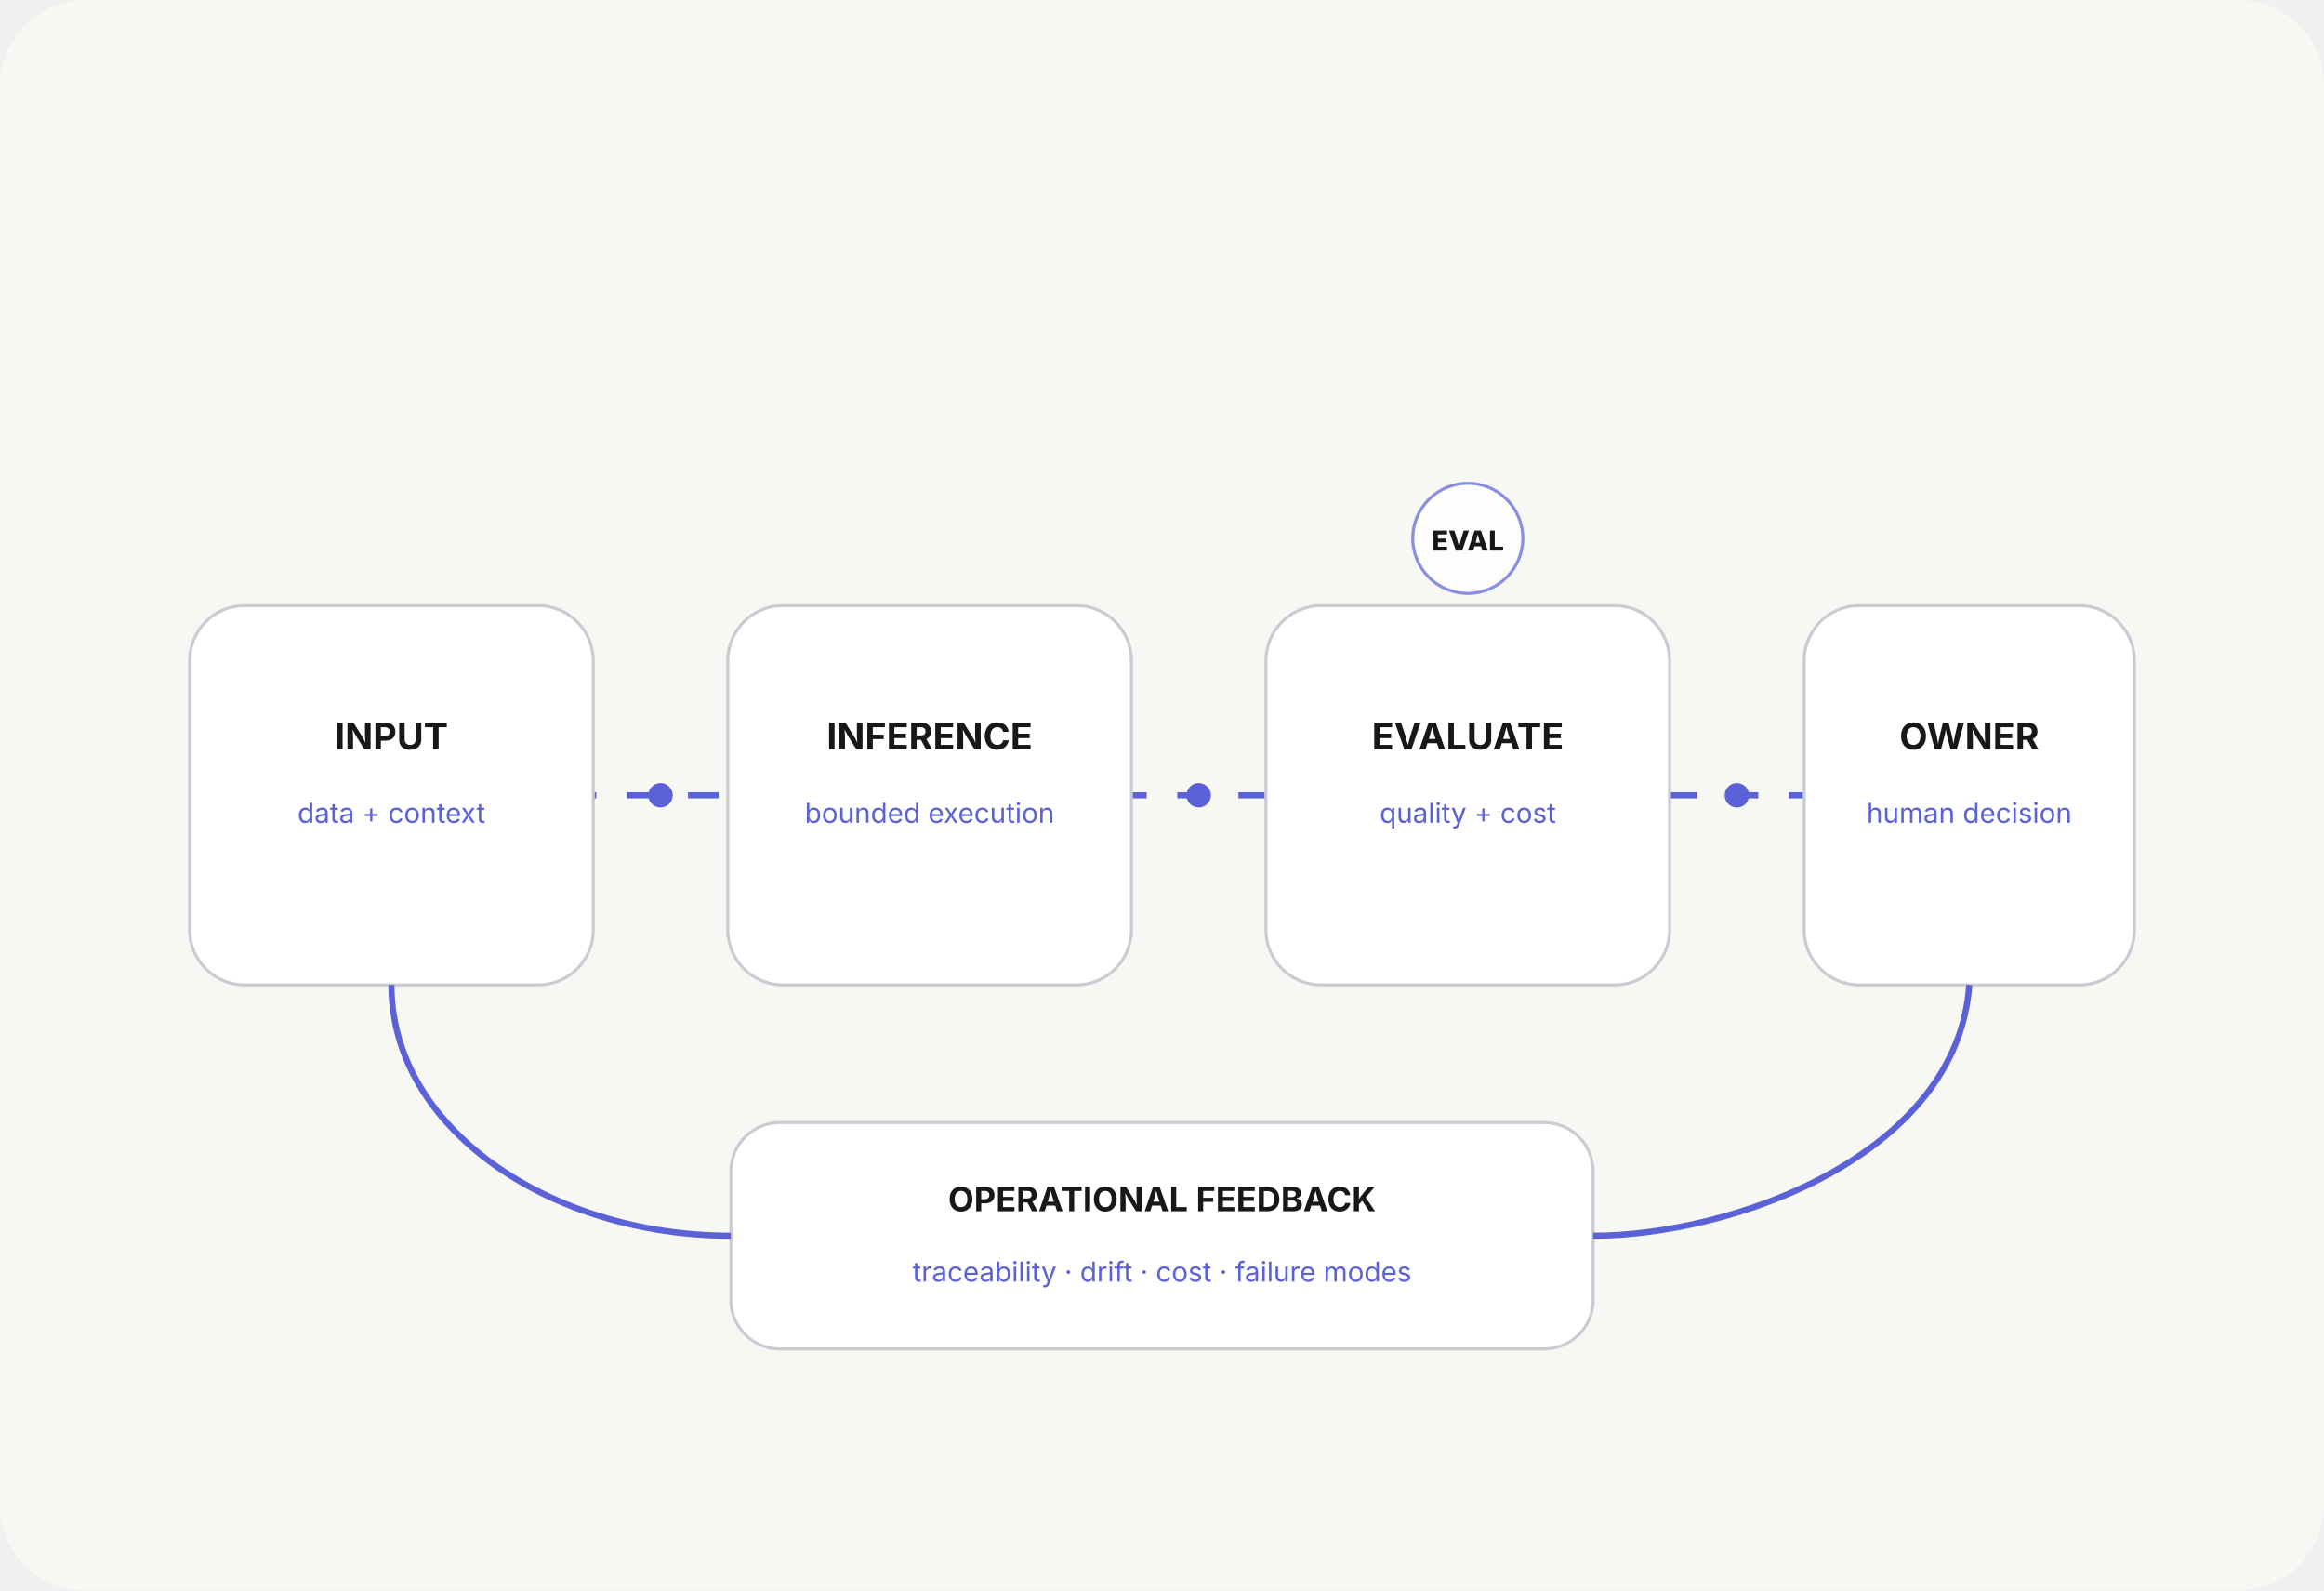
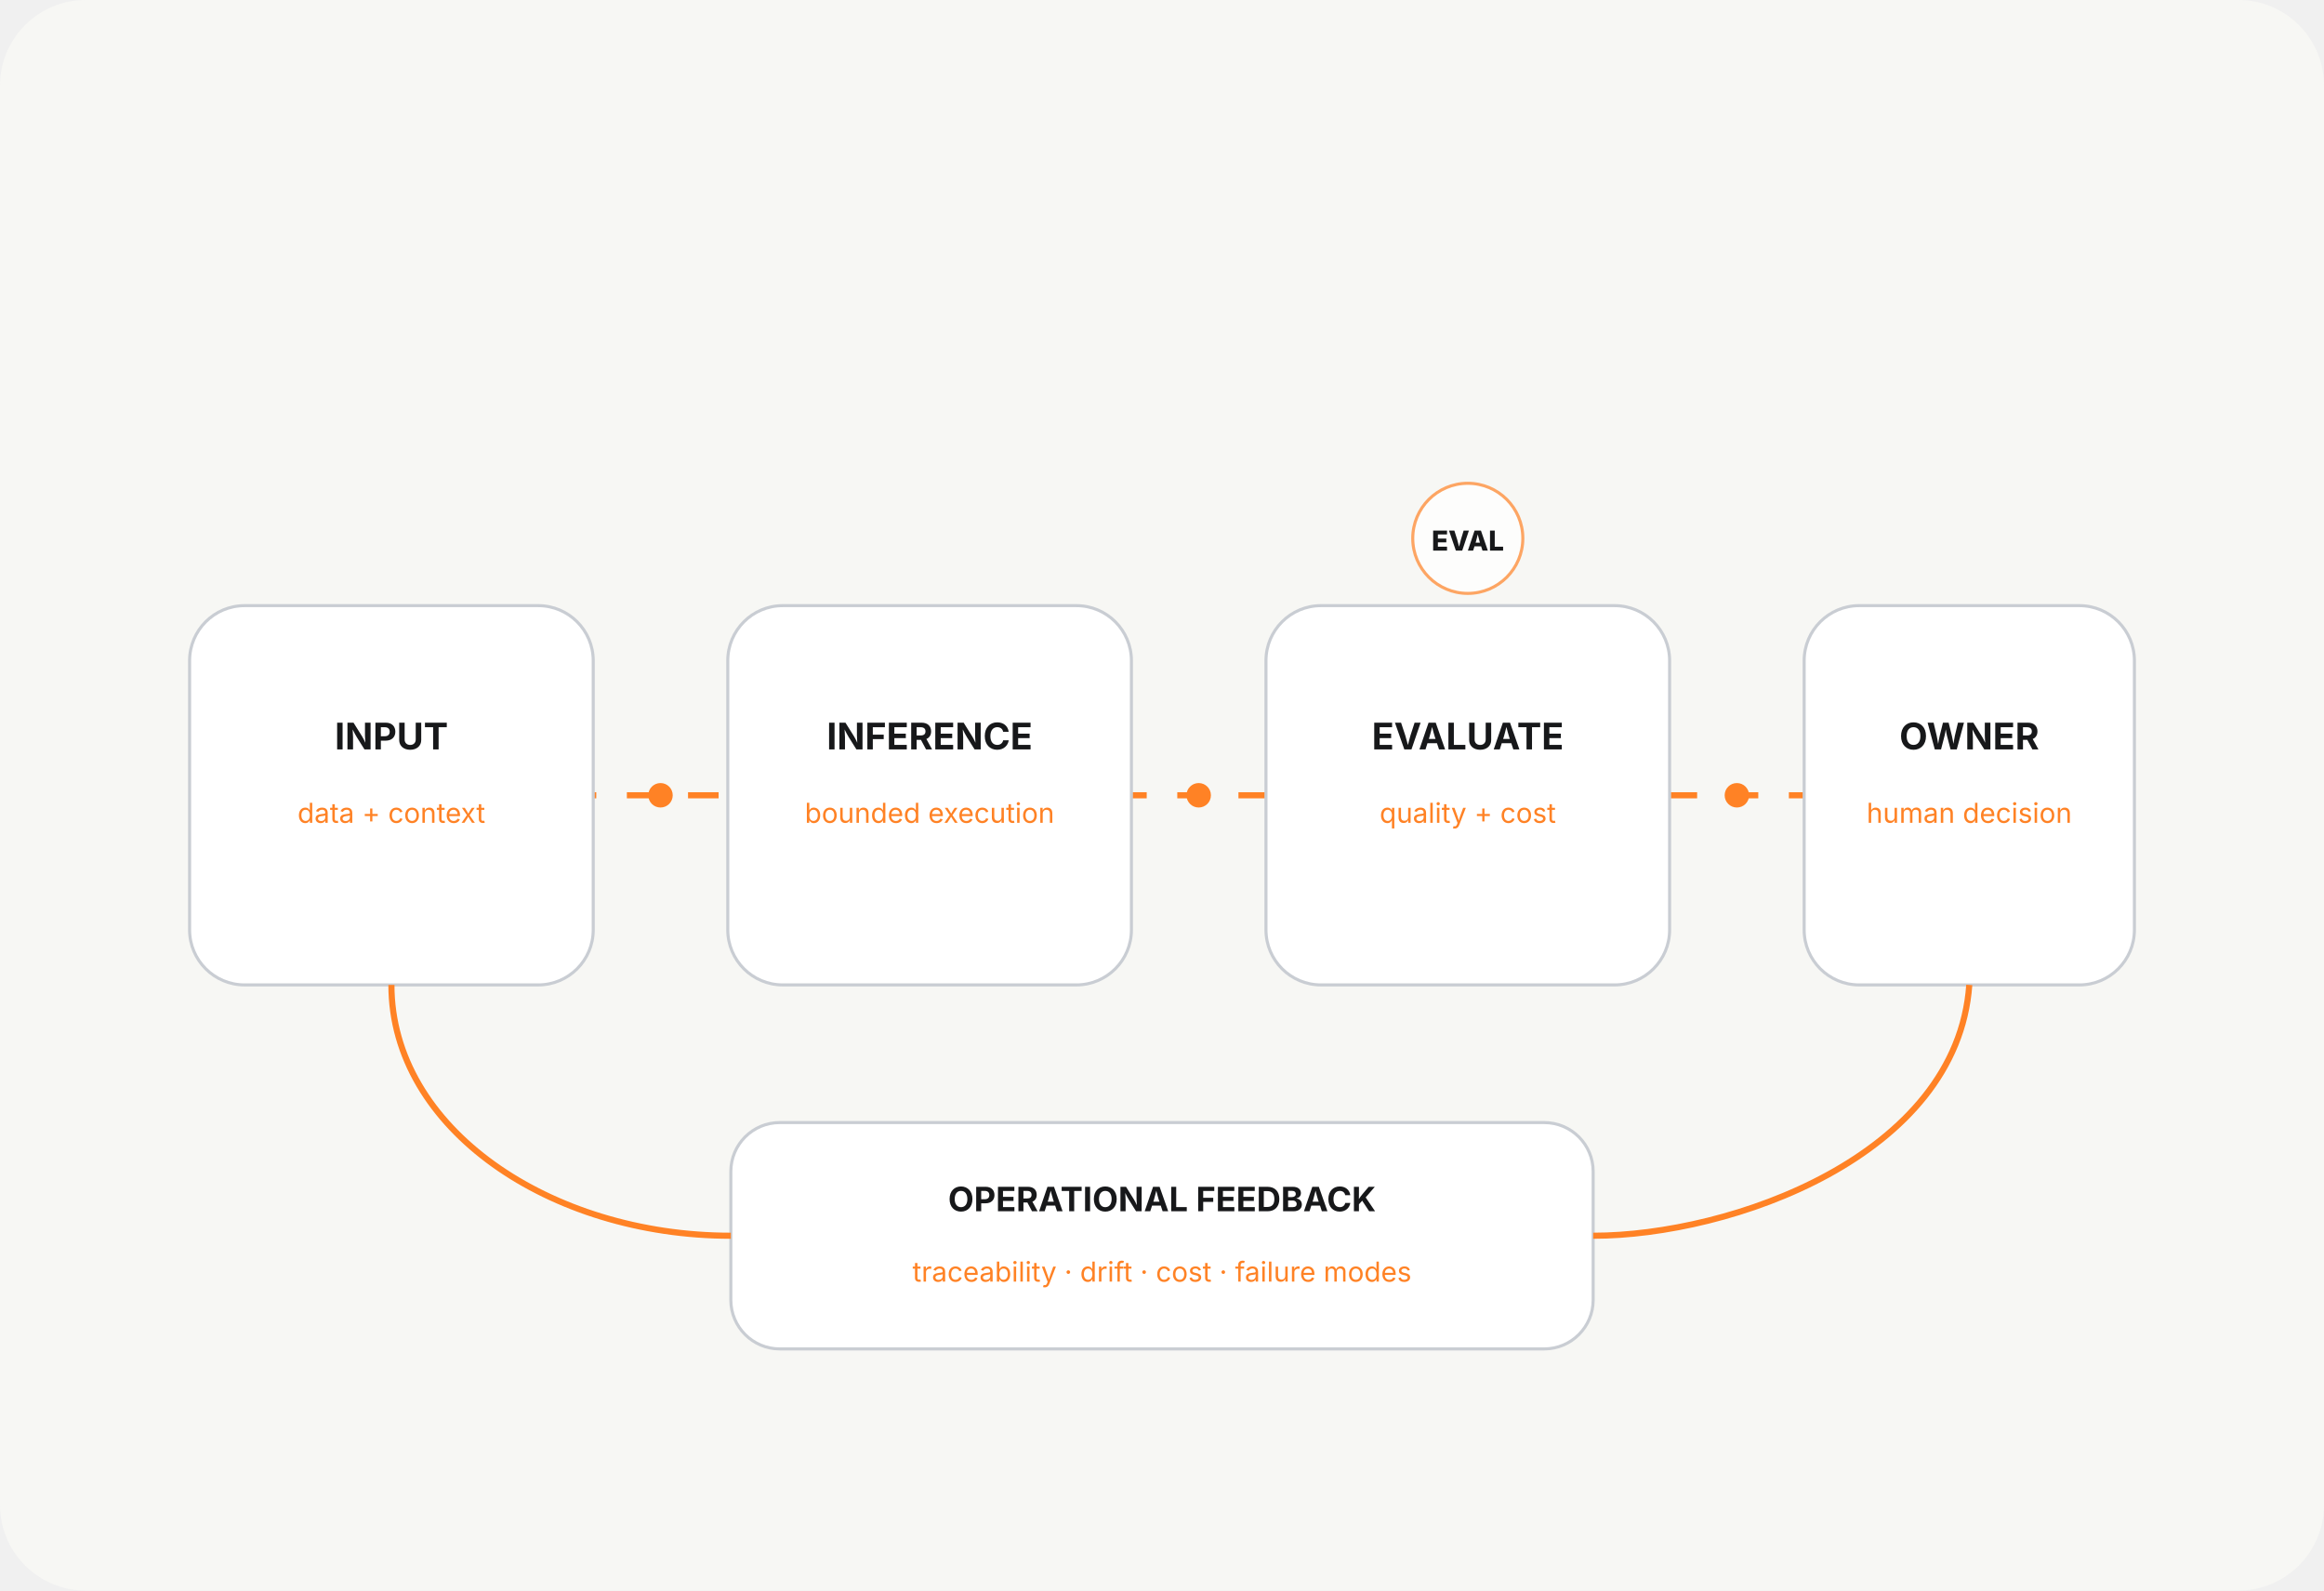
<svg xmlns="http://www.w3.org/2000/svg" viewBox="0 0 760 520" role="img" aria-labelledby="title desc">
  <style>
.trace{stroke-dasharray:10 10;animation:trace 8s linear infinite}.score{animation:score 4s ease-in-out infinite}
@keyframes trace{to{stroke-dashoffset:-80}}@keyframes score{50%{opacity:1;transform:scale(1.05)}}@media(prefers-reduced-motion:reduce){.trace,.score{animation:none}}
</style>
  <rect width="760" height="520" rx="28" fill="#f7f7f4" />
-   <path class="trace" d="M105 260H655" fill="none" stroke="#5b61d6" stroke-width="2" />
+   <path class="trace" d="M105 260H655" fill="none" stroke="#ff8225" stroke-width="2" />
  <g fill="#ffffff" stroke="#c9cdd3">
    <rect x="62" y="198" width="132" height="124" rx="18" />
    <rect x="238" y="198" width="132" height="124" rx="18" />
    <rect x="414" y="198" width="132" height="124" rx="18" />
    <rect x="590" y="198" width="108" height="124" rx="18" />
  </g>
  <g fill="#17181a" font-family="Inter,Arial,sans-serif" text-anchor="middle">
    <text x="128" y="245" font-size="12" font-weight="700">INPUT</text>
-     <text x="128" y="269" font-size="9" fill="#5b61d6">data + context</text>
+     <text x="128" y="269" font-size="9" fill="#ff8225">data + context</text>
    <text x="304" y="245" font-size="12" font-weight="700">INFERENCE</text>
-     <text x="304" y="269" font-size="9" fill="#5b61d6">bounded execution</text>
+     <text x="304" y="269" font-size="9" fill="#ff8225">bounded execution</text>
    <text x="480" y="245" font-size="12" font-weight="700">EVALUATE</text>
-     <text x="480" y="269" font-size="9" fill="#5b61d6">quality + cost</text>
+     <text x="480" y="269" font-size="9" fill="#ff8225">quality + cost</text>
    <text x="644" y="245" font-size="12" font-weight="700">OWNER</text>
-     <text x="644" y="269" font-size="9" fill="#5b61d6">human decision</text>
+     <text x="644" y="269" font-size="9" fill="#ff8225">human decision</text>
  </g>
-   <g fill="#5b61d6">
+   <g fill="#ff8225">
    <circle cx="216" cy="260" r="4" />
    <circle cx="392" cy="260" r="4" />
    <circle cx="568" cy="260" r="4" />
  </g>
  <rect x="239" y="367" width="282" height="74" rx="16" fill="#ffffff" stroke="#c9cdd3" />
  <text x="380" y="396" fill="#17181a" font-family="Inter,Arial,sans-serif" font-size="11" font-weight="700" text-anchor="middle">OPERATIONAL FEEDBACK</text>
-   <text x="380" y="419" fill="#5b61d6" font-family="Inter,Arial,sans-serif" font-size="9" text-anchor="middle">traceability · drift · cost · failure modes</text>
-   <path d="M644 322C640 378 566 404 521 404M239 404C180 404 128 369 128 322" fill="none" stroke="#5b61d6" stroke-width="2" />
-   <circle class="score" cx="480" cy="176" r="18" fill="#ffffff" stroke="#5b61d6" opacity=".7" />
+   <text x="380" y="419" fill="#ff8225" font-family="Inter,Arial,sans-serif" font-size="9" text-anchor="middle">traceability · drift · cost · failure modes</text>
+   <path d="M644 322C640 378 566 404 521 404M239 404C180 404 128 369 128 322" fill="none" stroke="#ff8225" stroke-width="2" />
+   <circle class="score" cx="480" cy="176" r="18" fill="#ffffff" stroke="#ff8225" opacity=".7" />
  <text x="480" y="180" fill="#17181a" font-family="Inter,Arial,sans-serif" font-size="9" font-weight="800" text-anchor="middle">EVAL</text>
</svg>
